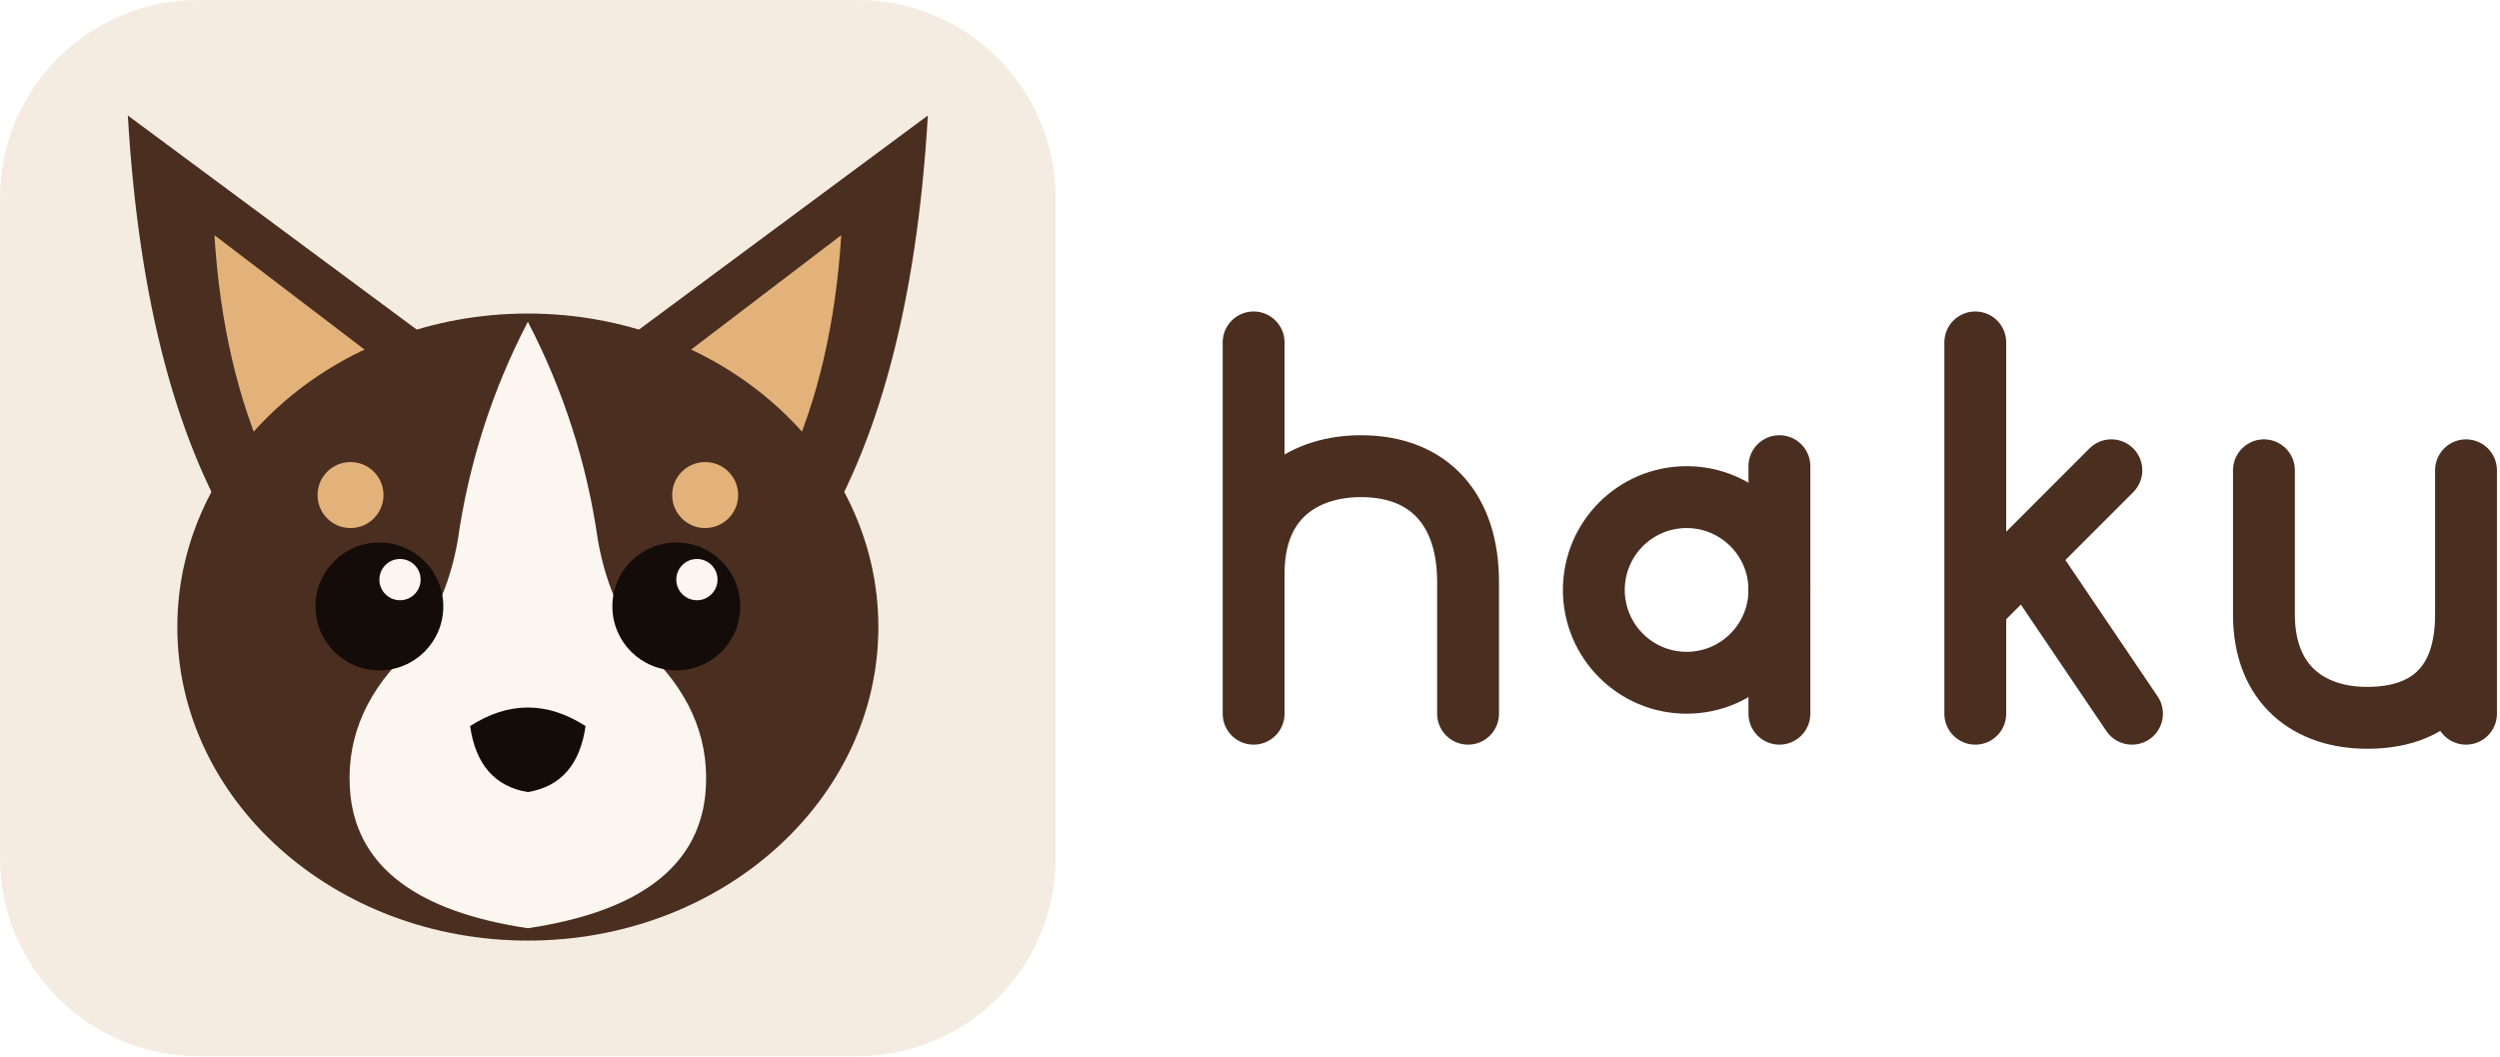
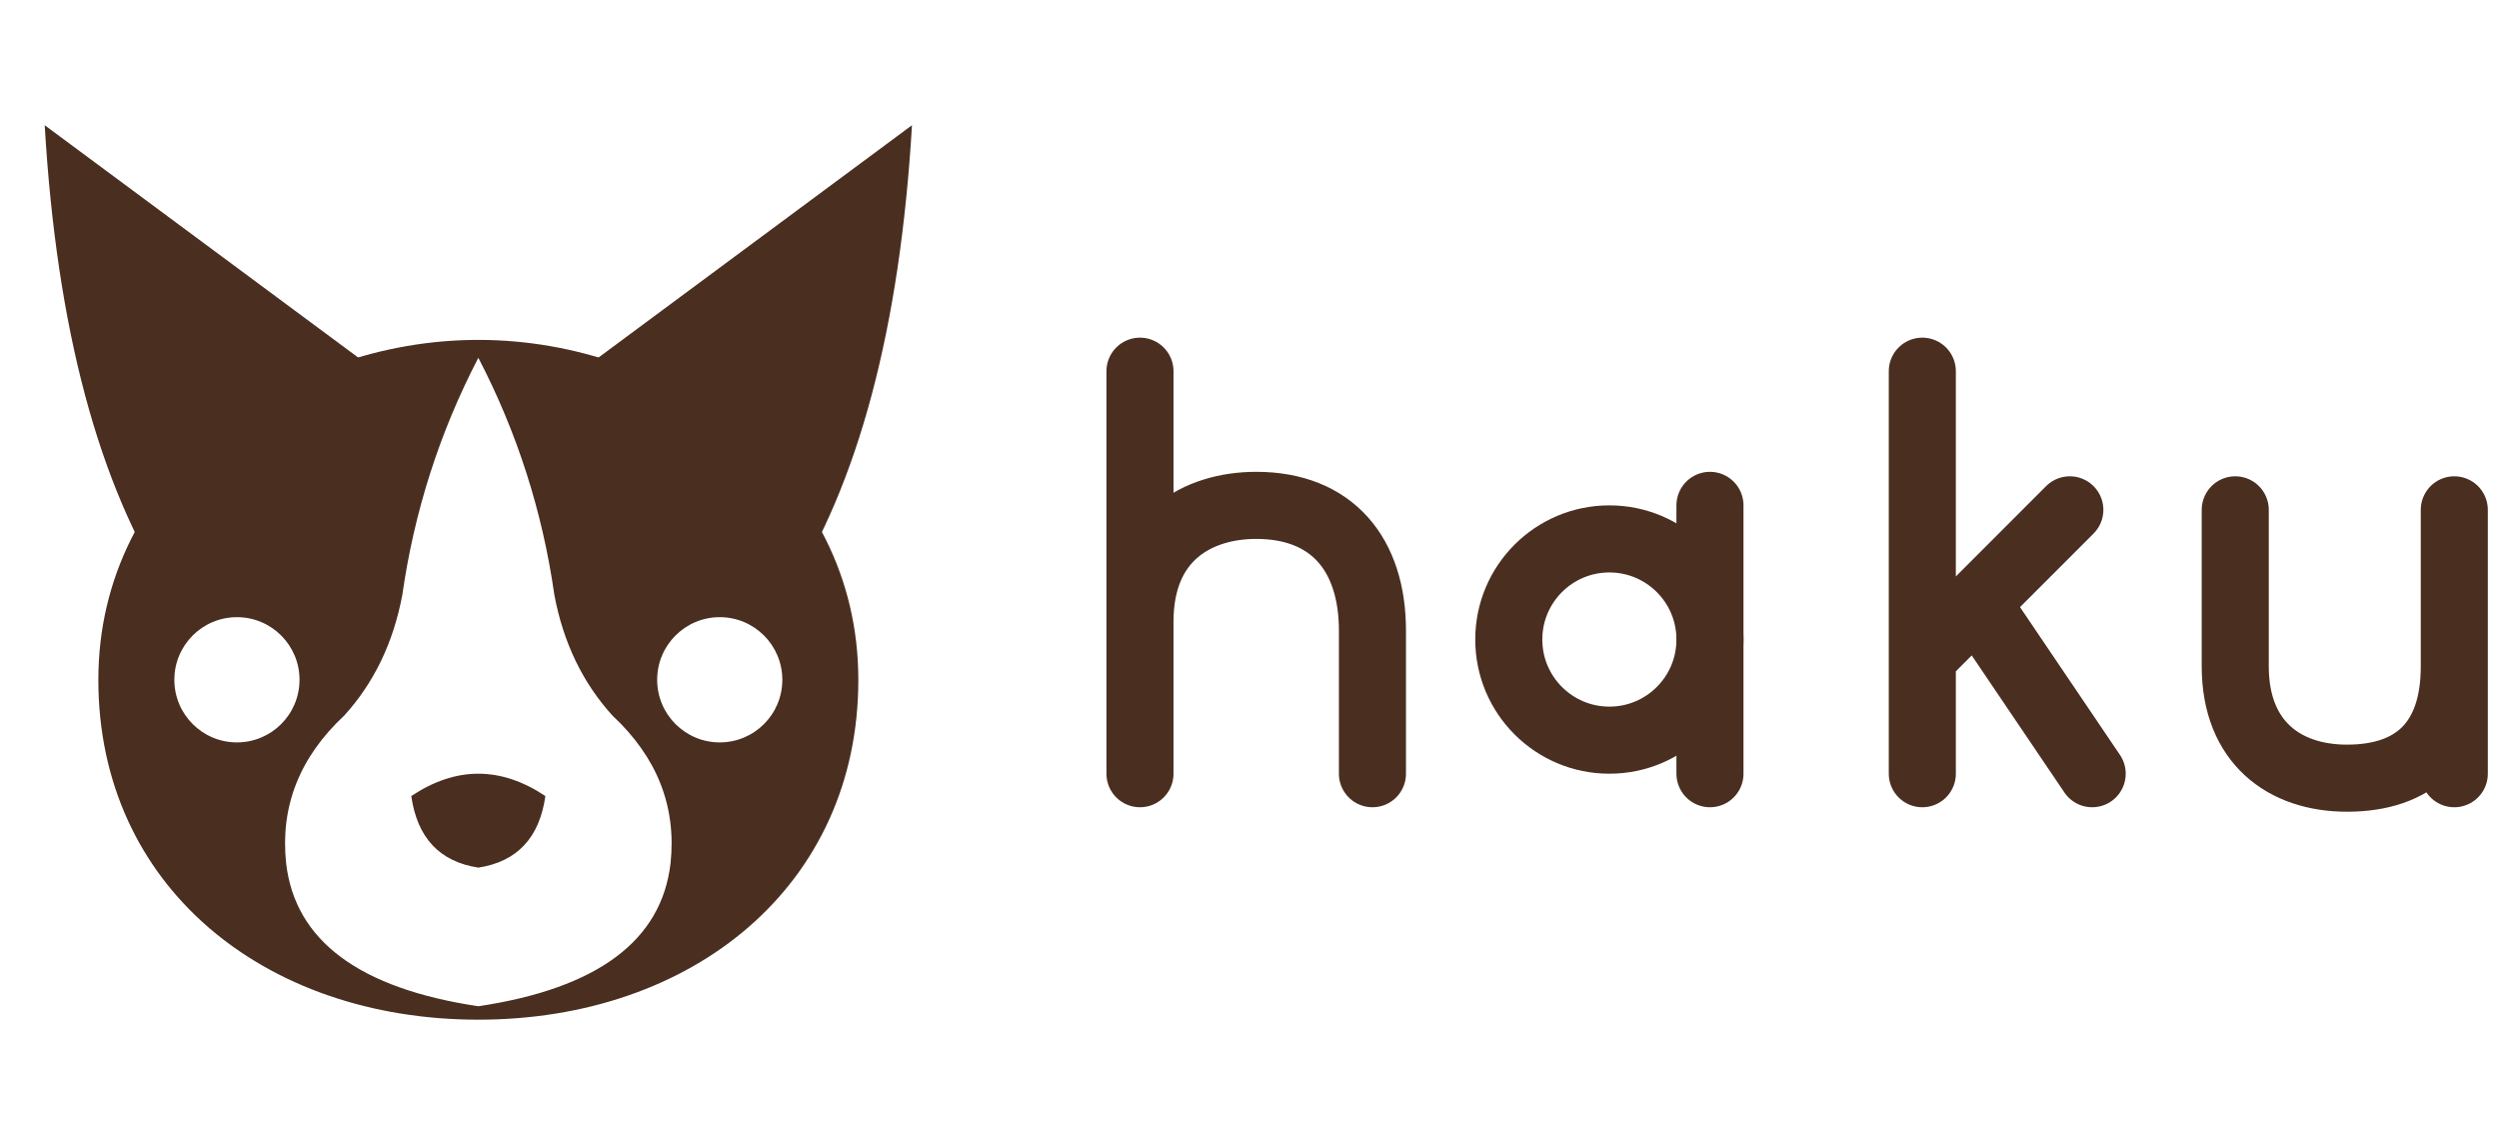
- <svg xmlns="http://www.w3.org/2000/svg" viewBox="0 0 1212 512" width="1212" height="512" role="img" aria-label="haku">
-   <rect width="512" height="512" rx="96" fill="#F4ECE1" />
-   <path d="M62 56 L224 176 L118 266 Q70 192 62 56 Z" fill="#4A2E20" />
-   <path d="M450 56 L288 176 L394 266 Q442 192 450 56 Z" fill="#4A2E20" />
-   <path d="M104 114 L188 178 L130 226 Q108 178 104 114 Z" fill="#E2B27A" />
-   <path d="M408 114 L324 178 L382 226 Q404 178 408 114 Z" fill="#E2B27A" />
-   <ellipse cx="256" cy="304" rx="170" ry="152" fill="#4A2E20" />
-   <path d="M256 156 Q282 206 290 262 Q296 296 316 318 Q346 348 342 386 Q336 438 256 450 Q176 438 170 386 Q166 348 196 318 Q216 296 222 262 Q230 206 256 156 Z" fill="#FBF7F0" />
-   <circle cx="170" cy="240" r="16" fill="#E2B27A" />
-   <circle cx="342" cy="240" r="16" fill="#E2B27A" />
-   <circle cx="184" cy="294" r="31" fill="#140C08" />
-   <circle cx="328" cy="294" r="31" fill="#140C08" />
-   <circle cx="194" cy="281" r="10" fill="#FBF7F0" />
-   <circle cx="338" cy="281" r="10" fill="#FBF7F0" />
-   <path d="M228 352 Q256 334 284 352 Q280 380 256 384 Q232 380 228 352 Z" fill="#140C08" />
-   <g transform="translate(548 16)" fill="none" stroke="#4A2E20" stroke-width="30" stroke-linecap="round" stroke-linejoin="round">
+ <svg xmlns="http://www.w3.org/2000/svg" fill="#4a2e20" viewBox="21 0 559 256" width="559" height="256" role="img" aria-label="haku">
+   <path d="M31 28 L112 88 L59 133 Q35 96 31 28 Z M225 28 L144 88 L197 133 Q221 96 225 28 Z" fill="#4a2e20" />
+   <path fill-rule="evenodd" fill="#4a2e20" d="M128 76 C85 76 43 106 43 152 C43 198 80 228 128 228 C176 228 213 198 213 152 C213 106 171 76 128 76 Z     M128 80 Q141 105 145 133 Q148 149 158 160 Q173 174 171 193 Q168 219 128 225 Q88 219 85 193 Q83 174 98 160 Q108 149 111 133 Q115 105 128 80 Z     M60 152 a14 14 0 1 0 28 0 a14 14 0 1 0 -28 0 Z     M168 152 a14 14 0 1 0 28 0 a14 14 0 1 0 -28 0 Z     M113 178 Q128 168 143 178 Q141 192 128 194 Q115 192 113 178 Z" />
+   <g transform="translate(246 8) scale(0.5)" fill="none" stroke="#4a2e20" stroke-width="30" stroke-linecap="round" stroke-linejoin="round">
    <path d="M60 150 V330 M60 262 C60 224 86 210 112 210 C146 210 164 232 164 266 V330" />
    <circle cx="270" cy="270" r="45" />
    <path d="M315 210 V330" />
    <path d="M410 150 V330 M476 212 L414 274 M440 262 L486 330" />
    <path d="M550 212 V282 C550 316 572 332 600 332 C630 332 648 316 648 282 V212 M648 282 V330" />
  </g>
</svg>
